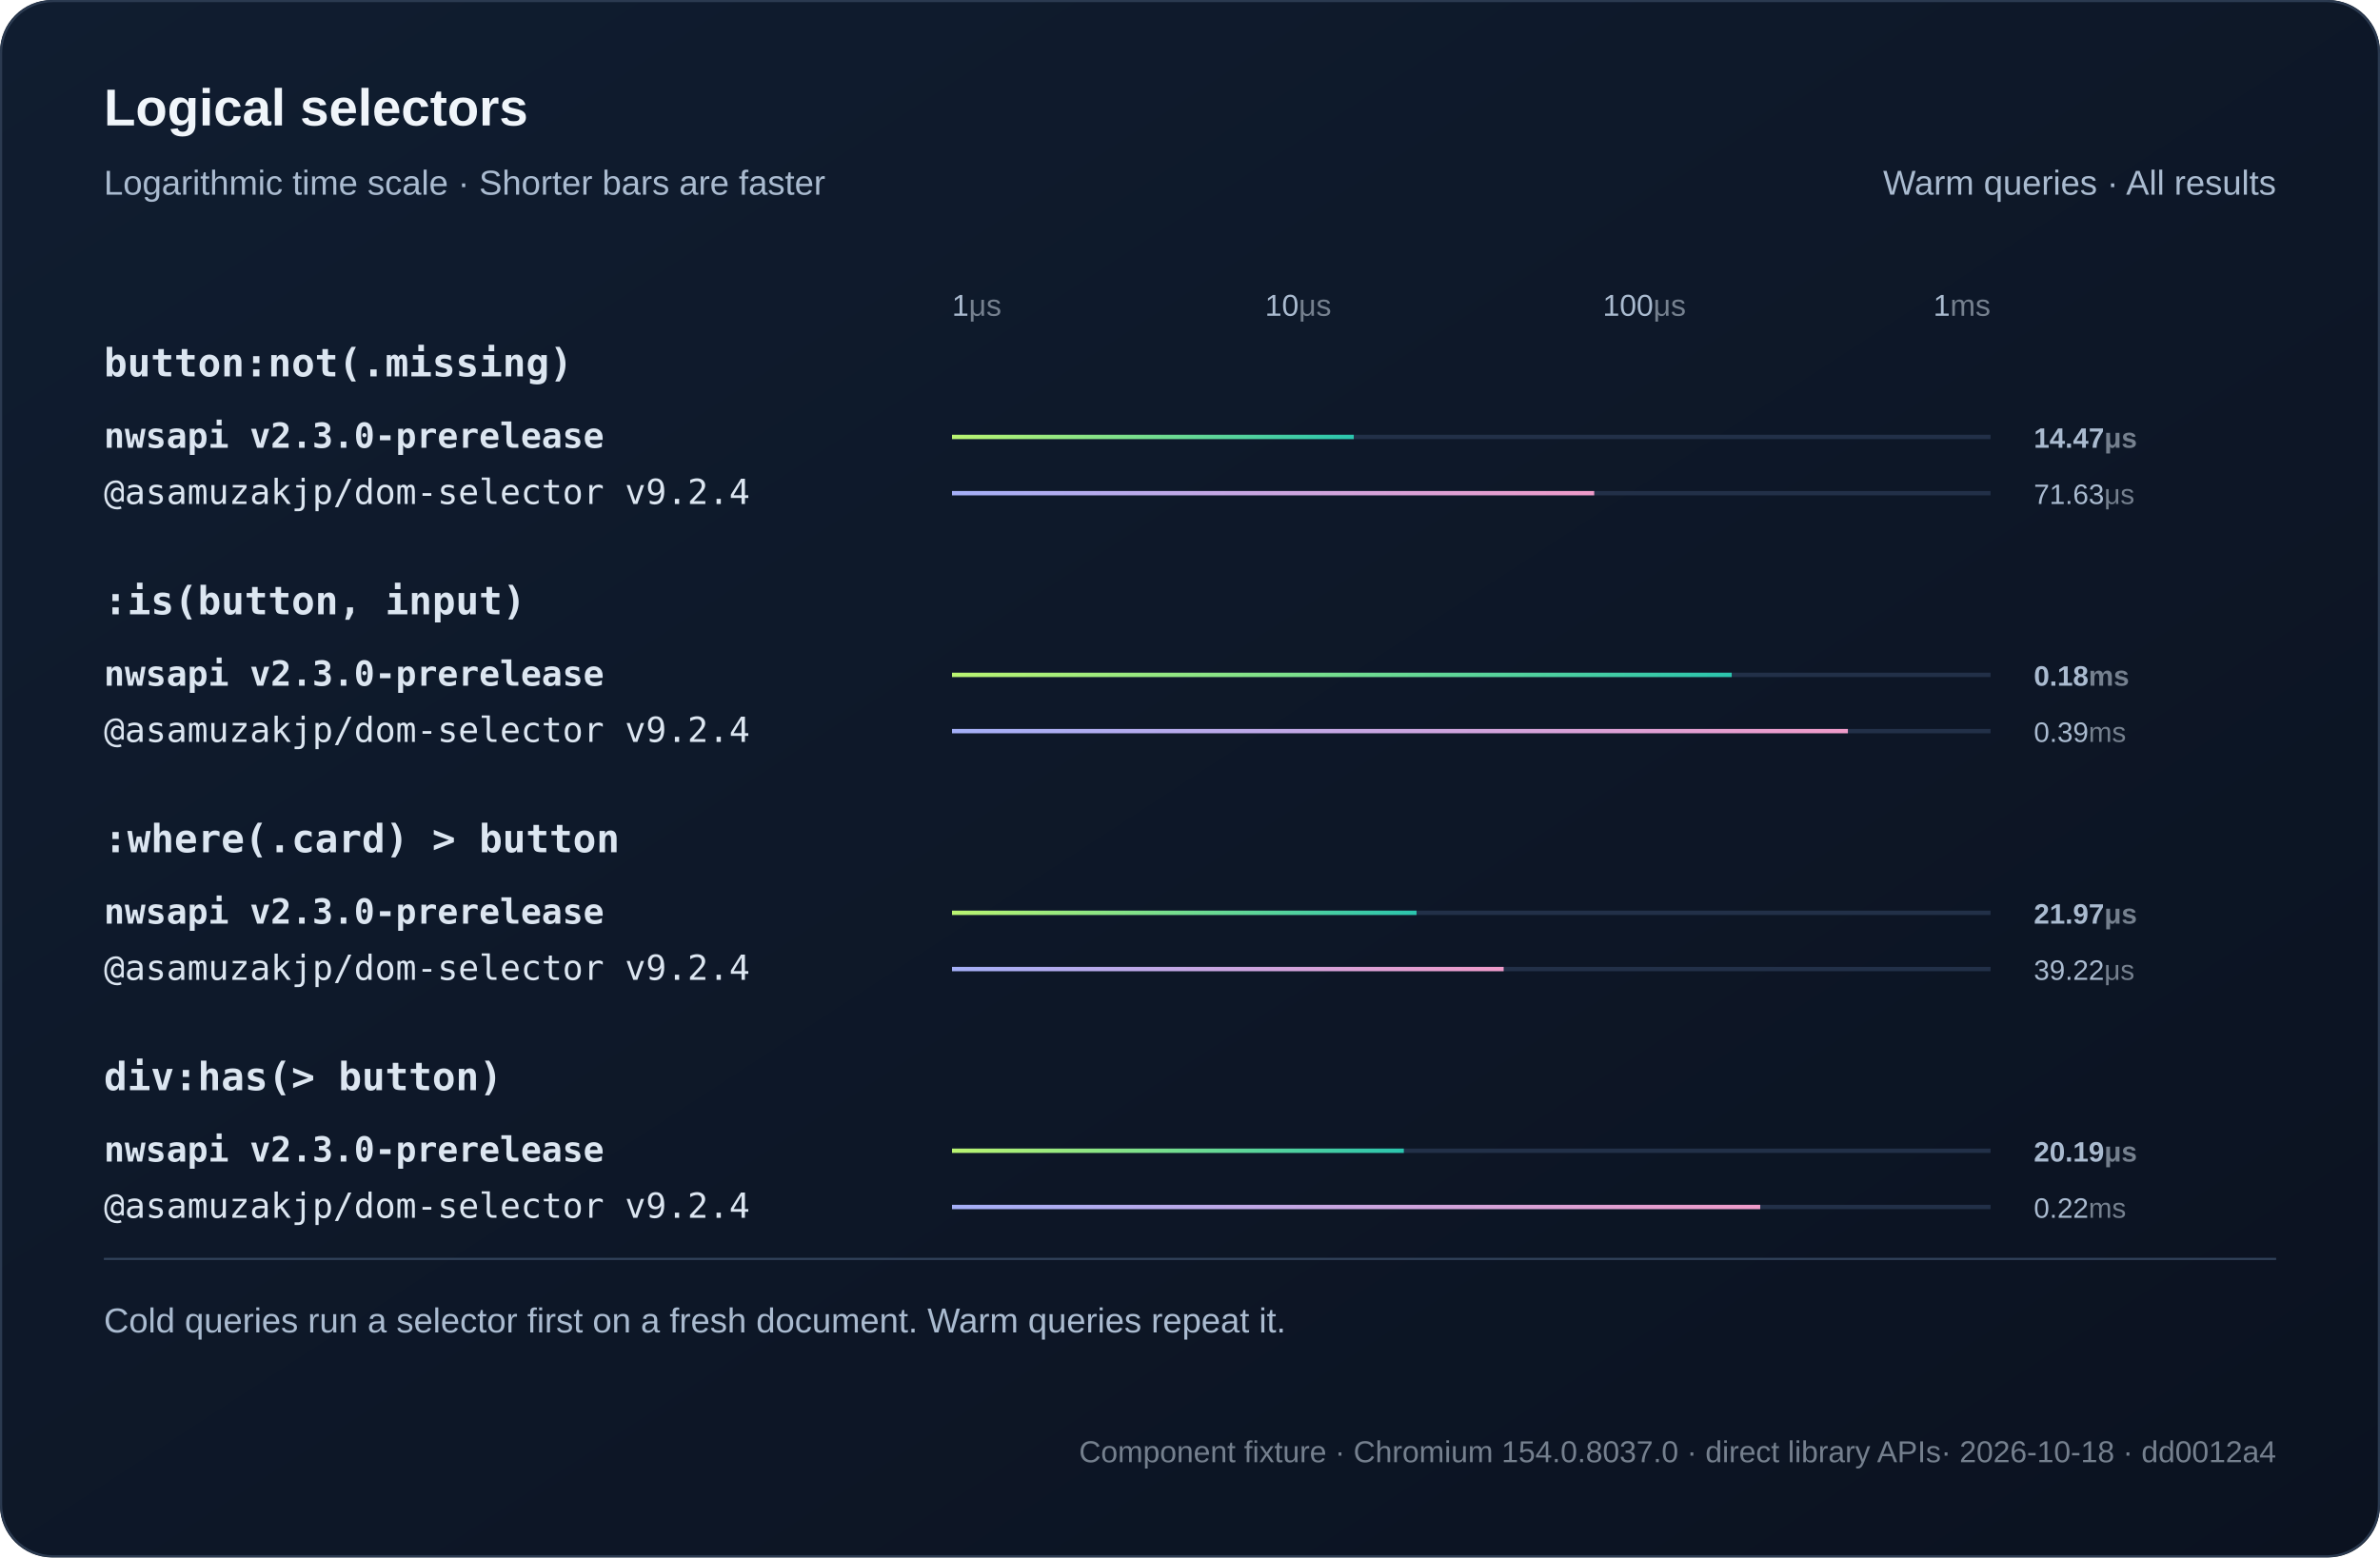
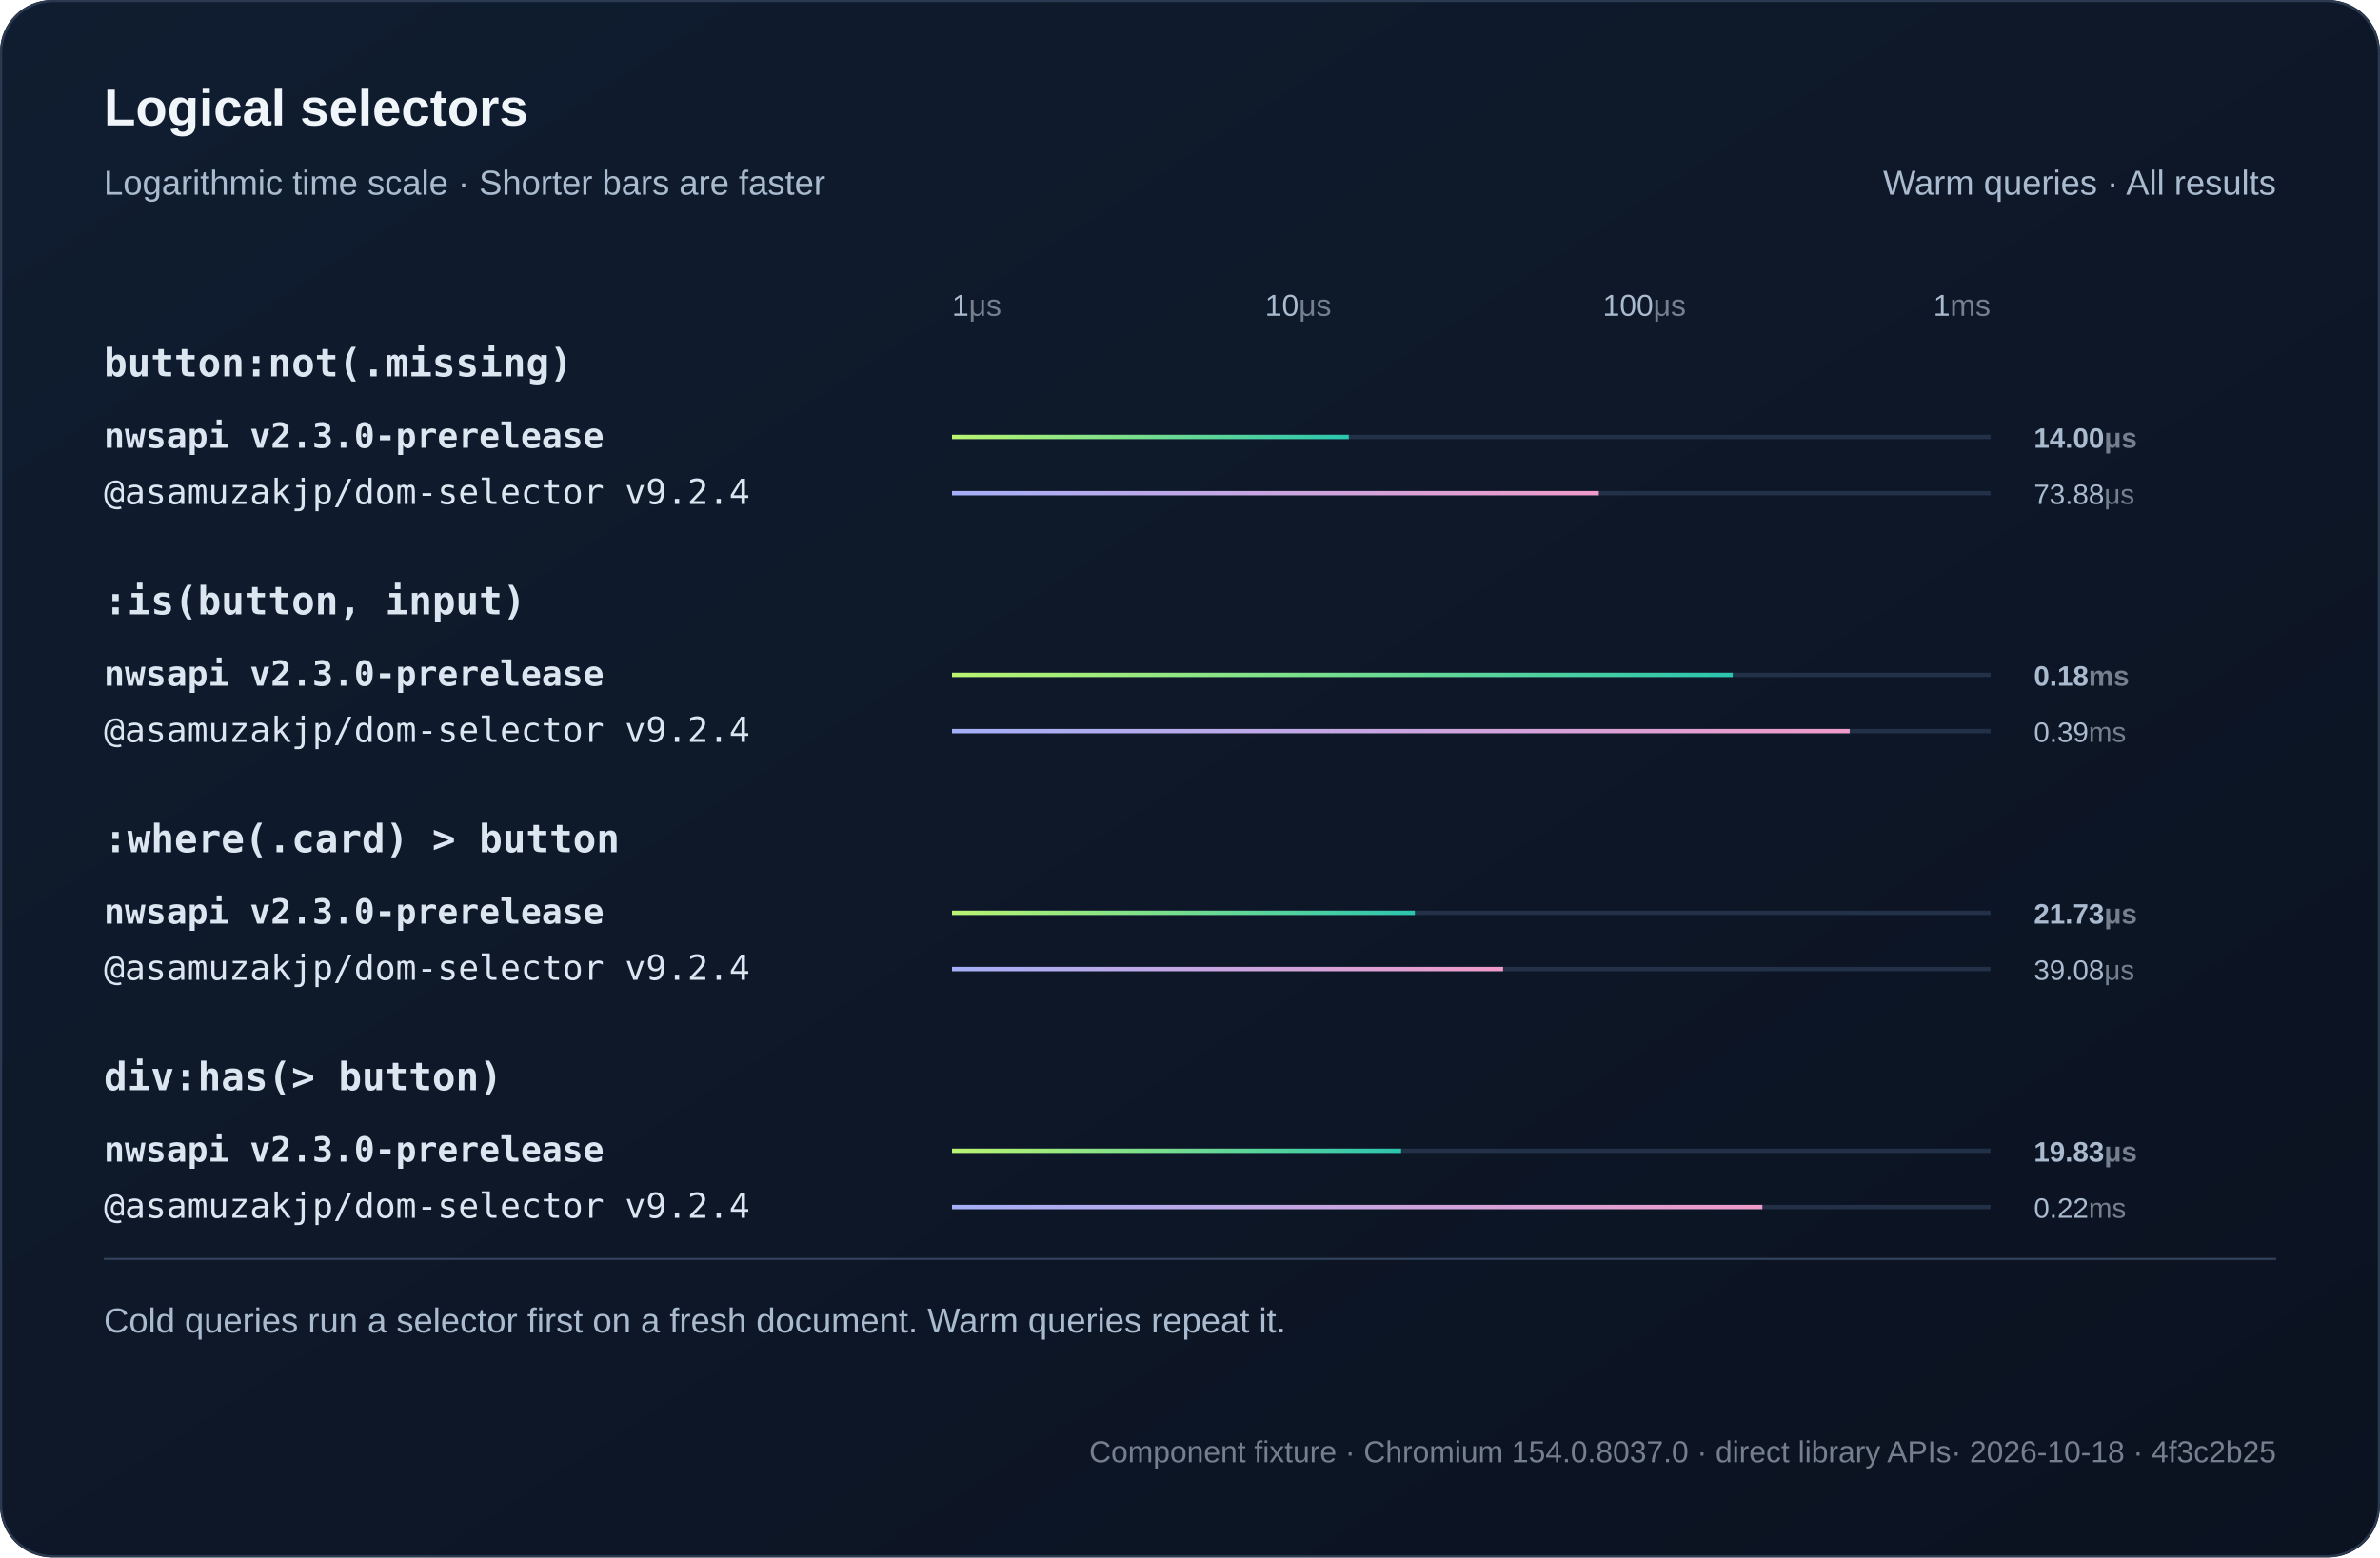
<svg xmlns="http://www.w3.org/2000/svg" width="1100" height="720" viewBox="0 0 1100 720" role="img">
  <defs>
    <linearGradient id="bg" x2="1" y2="1">
      <stop stop-color="#101d30" />
      <stop offset="1" stop-color="#0b1220" />
    </linearGradient>
    <linearGradient id="series0">
      <stop stop-color="#baf471" />
      <stop offset="1" stop-color="#2bc5ae" />
    </linearGradient>
    <linearGradient id="series1">
      <stop stop-color="#a4aff7" />
      <stop offset="1" stop-color="#ef9bc9" />
    </linearGradient>
  </defs>
  <style>text{font-family:Arial,Helvetica,sans-serif;fill:#f0f5fa}
.muted{fill:#aabbd0;font:16px Arial,Helvetica,sans-serif}
.code{font:18px Consolas,Menlo,monospace;fill:#dce6f1}
.note .code{font:16px Consolas,Menlo,monospace}
.metadata,.metadata .code{fill:#75808e;font-size:14px}
.chart-title{font-size:24px;font-weight:700}
.unit{fill:#75808e}
.package{font-family:Consolas,Menlo,monospace}
.comparison{font-size:14px;font-variant-numeric:tabular-nums}
.tick{fill:#aabbd0;font-size:12px}
.time{fill:#aabbd0;font-size:13px;font-variant-numeric:tabular-nums}
.engine{font-size:16px}.selector{font-weight:600}.tick{font-size:14px}</style>
  <rect width="1100" height="720" rx="24" fill="url(#bg)" />
  <rect x=".5" y=".5" width="1099" height="719" rx="24" fill="none" stroke="#2b3a50" />
  <text x="48" y="58" class="chart-title">Logical selectors</text>
  <text x="48" y="90" class="muted">Logarithmic time scale · Shorter bars are faster</text>
  <text x="1052" y="90" text-anchor="end" class="muted">Warm queries · All results</text>
  <text x="440" y="146" text-anchor="start" class="tick">1<tspan class="unit">μs</tspan>
  </text>
  <text x="600" y="146" text-anchor="middle" class="tick">10<tspan class="unit">μs</tspan>
  </text>
  <text x="760" y="146" text-anchor="middle" class="tick">100<tspan class="unit">μs</tspan>
  </text>
  <text x="920" y="146" text-anchor="end" class="tick">1<tspan class="unit">ms</tspan>
  </text>
  <text x="48" y="174" class="code selector">button:not(.missing)</text>
  <g>
    <text x="48" y="207" class="code engine" style="font-weight:700">nwsapi v2.3.0-prerelease</text>
    <path d="M440 202h480" stroke="#223048" stroke-width="2" />
-     <rect class="bar" x="440" y="201" width="185.69" height="2" fill="url(#series0)" />
-     <text x="940" y="207" class="time" style="font-weight:700">14.47<tspan class="unit">μs</tspan>
+     <rect class="bar" x="440" y="201" width="183.4" height="2" fill="url(#series0)" />
+     <text x="940" y="207" class="time" style="font-weight:700">14.00<tspan class="unit">μs</tspan>
    </text>
  </g>
  <g>
    <text x="48" y="233" class="code engine">@asamuzakjp/dom-selector v9.2.4</text>
    <path d="M440 228h480" stroke="#223048" stroke-width="2" />
-     <rect class="bar" x="440" y="227" width="296.82" height="2" fill="url(#series1)" />
-     <text x="940" y="233" class="time">71.63<tspan class="unit">μs</tspan>
+     <rect class="bar" x="440" y="227" width="298.96" height="2" fill="url(#series1)" />
+     <text x="940" y="233" class="time">73.88<tspan class="unit">μs</tspan>
    </text>
  </g>
  <text x="48" y="284" class="code selector">:is(button, input)</text>
  <g>
    <text x="48" y="317" class="code engine" style="font-weight:700">nwsapi v2.3.0-prerelease</text>
    <path d="M440 312h480" stroke="#223048" stroke-width="2" />
-     <rect class="bar" x="440" y="311" width="360.37" height="2" fill="url(#series0)" />
+     <rect class="bar" x="440" y="311" width="360.84" height="2" fill="url(#series0)" />
    <text x="940" y="317" class="time" style="font-weight:700">0.18<tspan class="unit">ms</tspan>
    </text>
  </g>
  <g>
    <text x="48" y="343" class="code engine">@asamuzakjp/dom-selector v9.2.4</text>
    <path d="M440 338h480" stroke="#223048" stroke-width="2" />
-     <rect class="bar" x="440" y="337" width="414.06" height="2" fill="url(#series1)" />
+     <rect class="bar" x="440" y="337" width="414.89" height="2" fill="url(#series1)" />
    <text x="940" y="343" class="time">0.39<tspan class="unit">ms</tspan>
    </text>
  </g>
  <text x="48" y="394" class="code selector">:where(.card) &gt; button</text>
  <g>
    <text x="48" y="427" class="code engine" style="font-weight:700">nwsapi v2.3.0-prerelease</text>
    <path d="M440 422h480" stroke="#223048" stroke-width="2" />
-     <rect class="bar" x="440" y="421" width="214.7" height="2" fill="url(#series0)" />
-     <text x="940" y="427" class="time" style="font-weight:700">21.97<tspan class="unit">μs</tspan>
+     <rect class="bar" x="440" y="421" width="213.93" height="2" fill="url(#series0)" />
+     <text x="940" y="427" class="time" style="font-weight:700">21.73<tspan class="unit">μs</tspan>
    </text>
  </g>
  <g>
    <text x="48" y="453" class="code engine">@asamuzakjp/dom-selector v9.2.4</text>
    <path d="M440 448h480" stroke="#223048" stroke-width="2" />
-     <rect class="bar" x="440" y="447" width="254.97" height="2" fill="url(#series1)" />
-     <text x="940" y="453" class="time">39.22<tspan class="unit">μs</tspan>
+     <rect class="bar" x="440" y="447" width="254.71" height="2" fill="url(#series1)" />
+     <text x="940" y="453" class="time">39.08<tspan class="unit">μs</tspan>
    </text>
  </g>
  <text x="48" y="504" class="code selector">div:has(&gt; button)</text>
  <g>
    <text x="48" y="537" class="code engine" style="font-weight:700">nwsapi v2.3.0-prerelease</text>
    <path d="M440 532h480" stroke="#223048" stroke-width="2" />
-     <rect class="bar" x="440" y="531" width="208.83" height="2" fill="url(#series0)" />
-     <text x="940" y="537" class="time" style="font-weight:700">20.19<tspan class="unit">μs</tspan>
+     <rect class="bar" x="440" y="531" width="207.56" height="2" fill="url(#series0)" />
+     <text x="940" y="537" class="time" style="font-weight:700">19.83<tspan class="unit">μs</tspan>
    </text>
  </g>
  <g>
    <text x="48" y="563" class="code engine">@asamuzakjp/dom-selector v9.2.4</text>
    <path d="M440 558h480" stroke="#223048" stroke-width="2" />
-     <rect class="bar" x="440" y="557" width="373.55" height="2" fill="url(#series1)" />
+     <rect class="bar" x="440" y="557" width="374.55" height="2" fill="url(#series1)" />
    <text x="940" y="563" class="time">0.22<tspan class="unit">ms</tspan>
    </text>
  </g>
  <path d="M48 582h1004" stroke="#304159" />
  <text x="48" y="616" class="muted">Cold queries run a selector first on a fresh document. Warm queries repeat it.</text>
-   <text x="1052" y="676" text-anchor="end" class="muted note metadata">Component fixture · Chromium 154.0.8037.0 · direct library APIs<tspan fill="#75808e"> · 2026-10-18 · dd0012a4</tspan>
+   <text x="1052" y="676" text-anchor="end" class="muted note metadata">Component fixture · Chromium 154.0.8037.0 · direct library APIs<tspan fill="#75808e"> · 2026-10-18 · 4f3c2b25</tspan>
  </text>
</svg>
